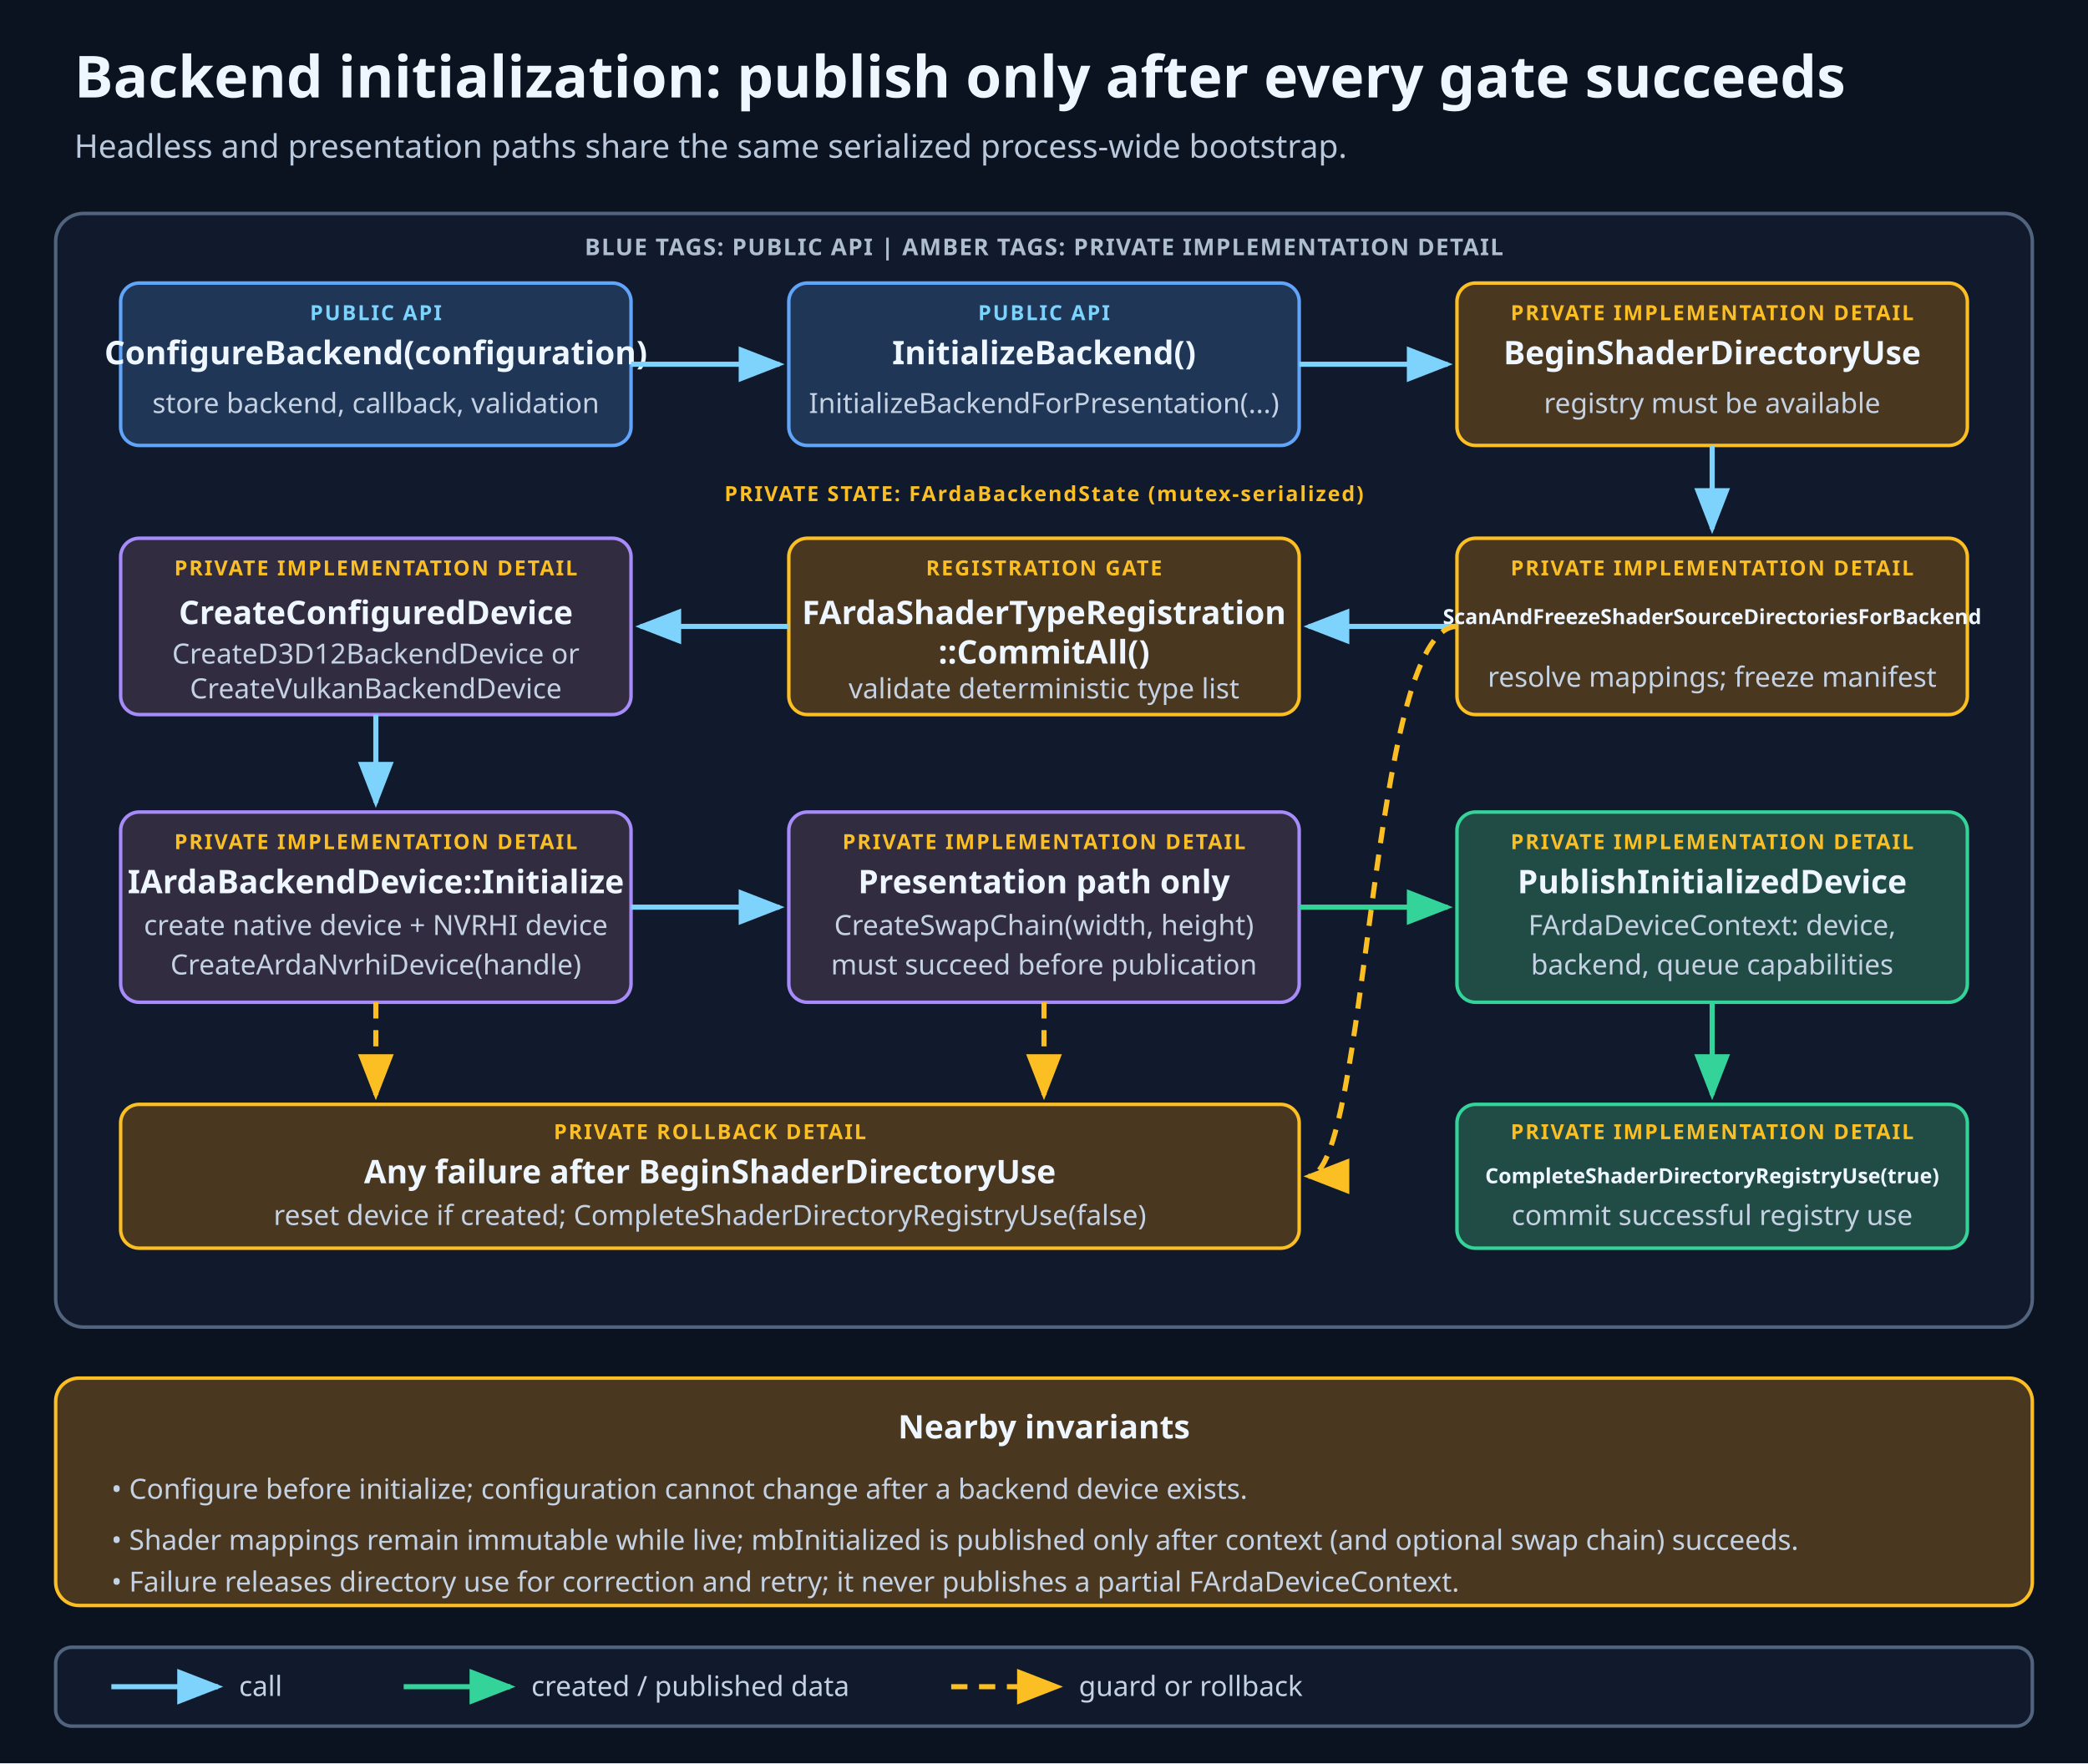
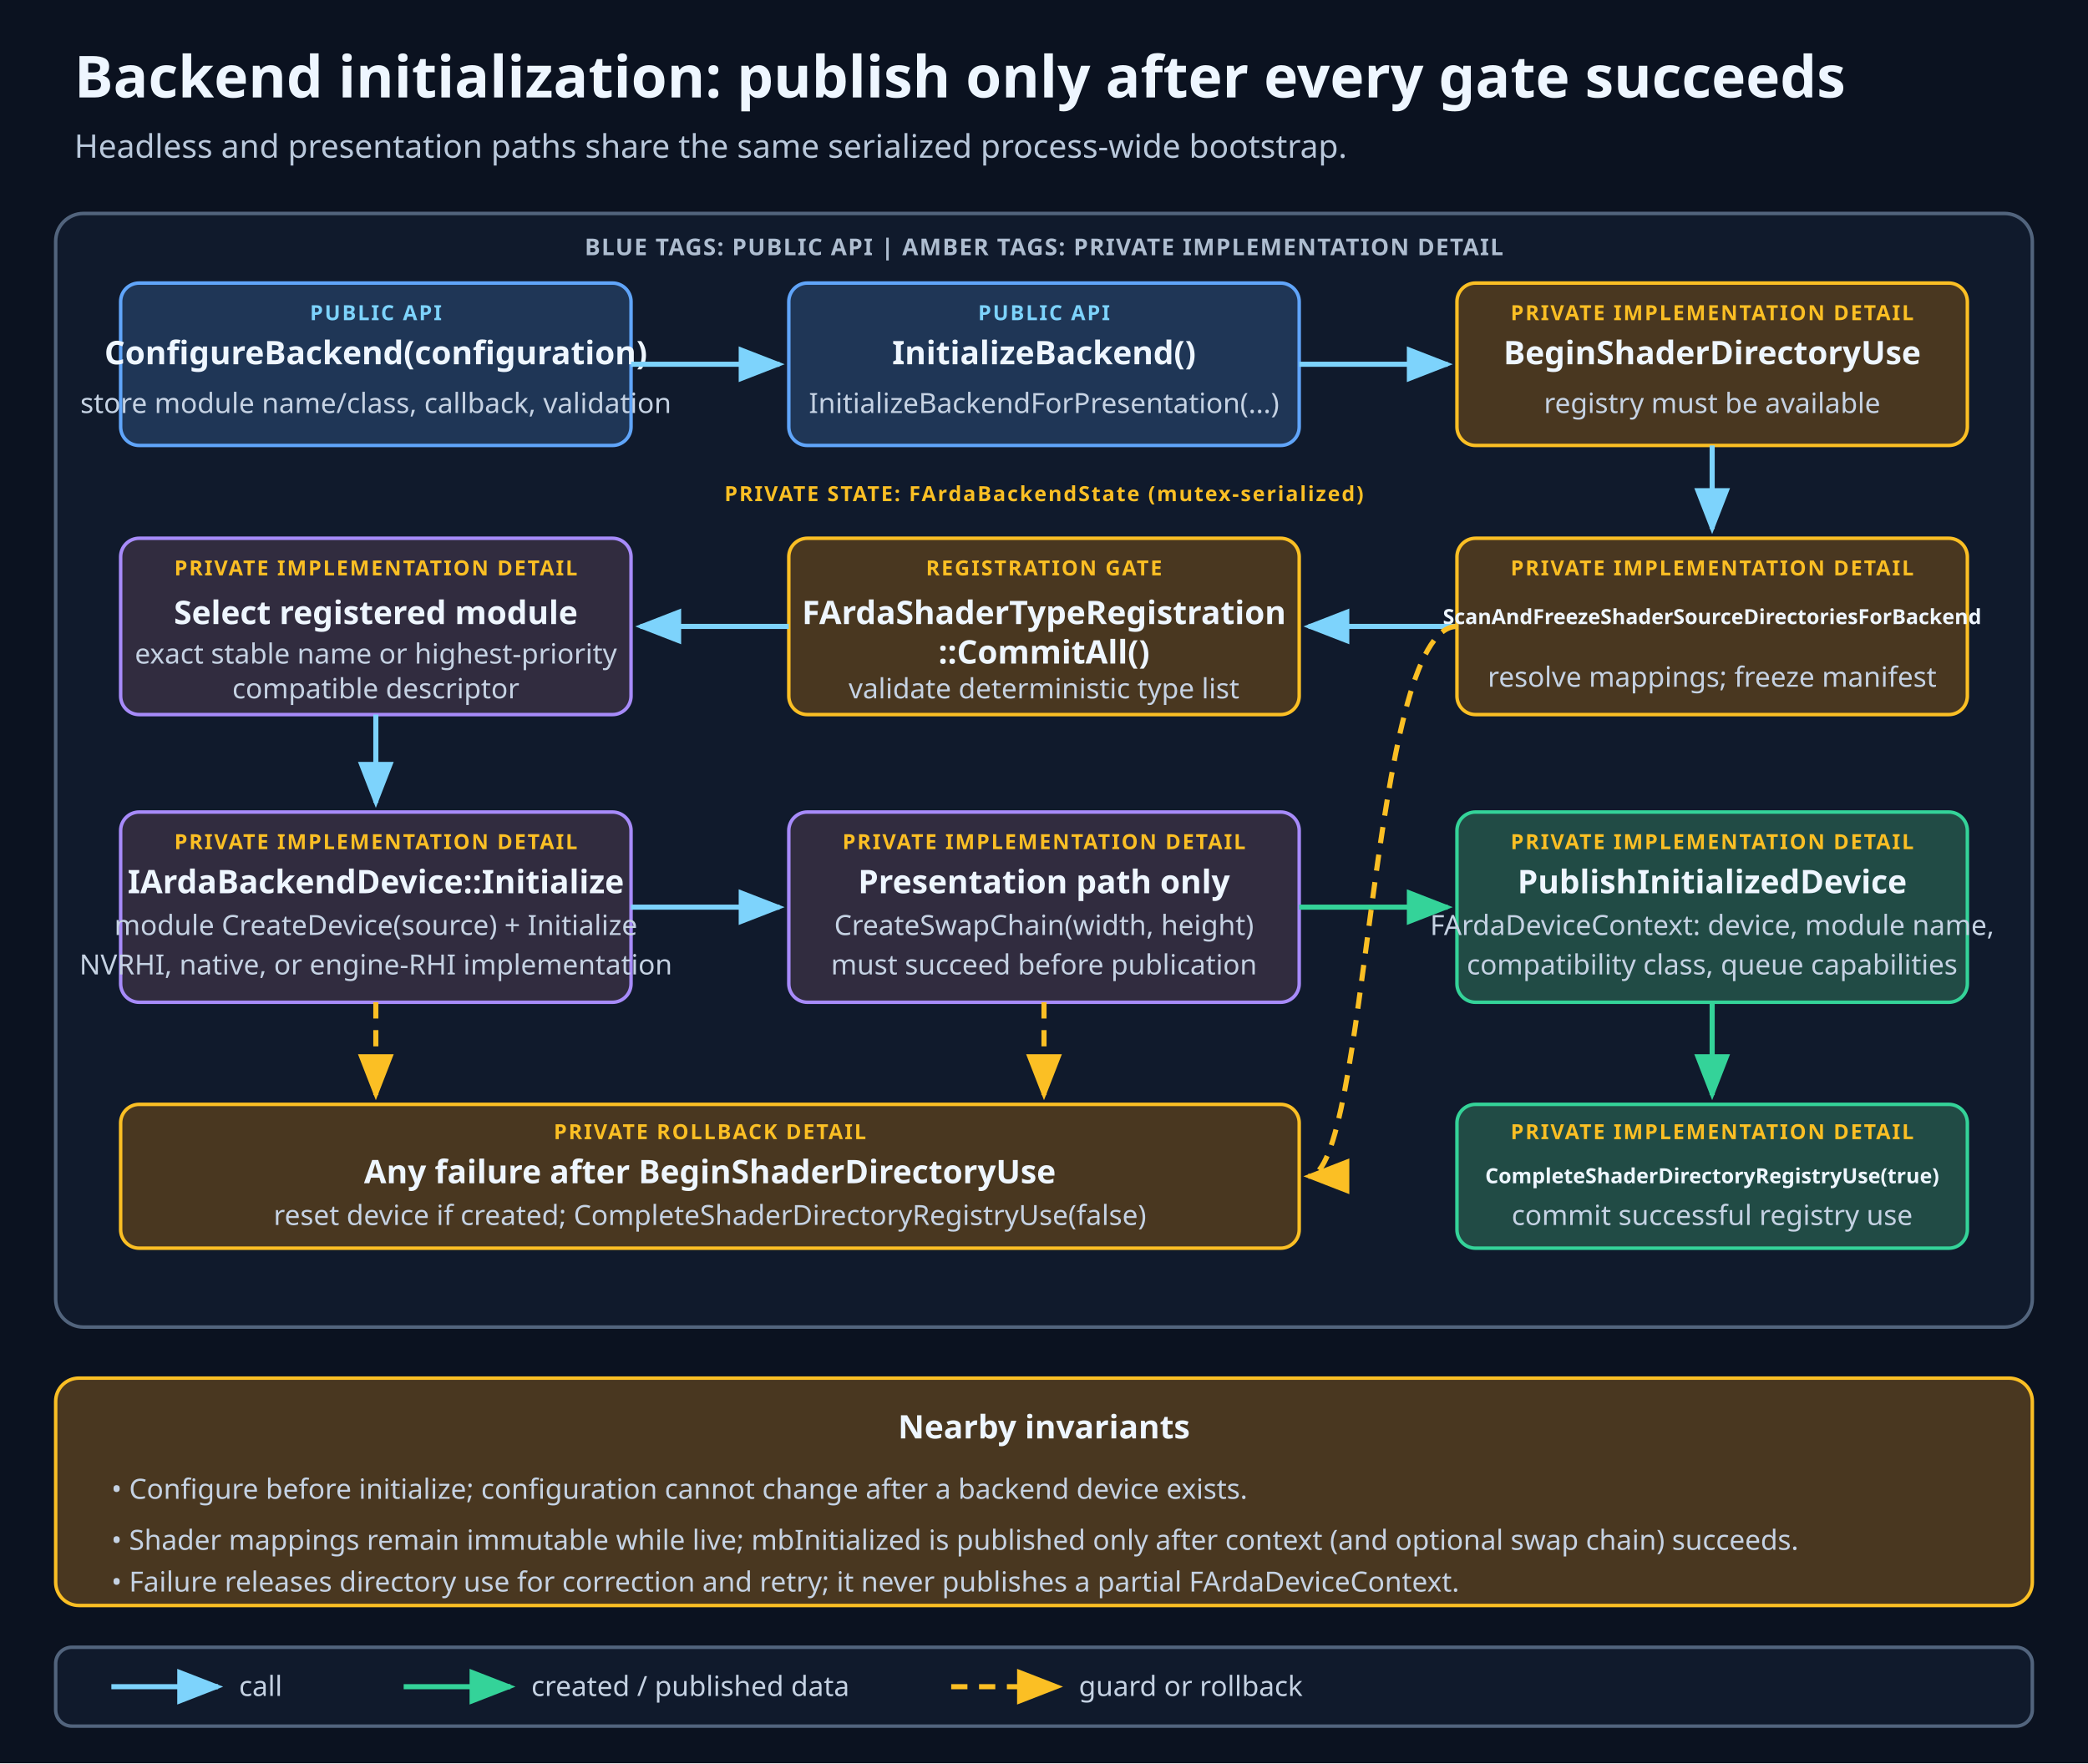
<svg xmlns="http://www.w3.org/2000/svg" width="900" height="760" viewBox="0 0 900 760" role="img" aria-labelledby="backend-init-title backend-init-desc">
  <defs>
    <marker id="call-arrow" markerWidth="9" markerHeight="7" refX="8" refY="3.5" orient="auto">
      <path d="M0 0 L9 3.5 L0 7 Z" fill="#7dd3fc" />
    </marker>
    <marker id="data-arrow" markerWidth="9" markerHeight="7" refX="8" refY="3.5" orient="auto">
      <path d="M0 0 L9 3.5 L0 7 Z" fill="#34d399" />
    </marker>
    <marker id="guard-arrow" markerWidth="9" markerHeight="7" refX="8" refY="3.5" orient="auto">
      <path d="M0 0 L9 3.5 L0 7 Z" fill="#fbbf24" />
    </marker>
    <style>
      .bg{fill:#0b1220}.panel{fill:#101a2c;stroke:#52647d;stroke-width:1.5}.api{fill:#1f3656;stroke:#60a5fa;stroke-width:1.5}.data{fill:#214b45;stroke:#34d399;stroke-width:1.5}.guard{fill:#493720;stroke:#fbbf24;stroke-width:1.5}.native{fill:#312c3f;stroke:#a78bfa;stroke-width:1.5}
      .title{font:700 25px system-ui,sans-serif;fill:#eef6ff}.sub{font:14px system-ui,sans-serif;fill:#b9c8db}.label{font:600 14px system-ui,sans-serif;fill:#eef6ff;text-anchor:middle}.method{font:600 9px system-ui,sans-serif;fill:#eef6ff;text-anchor:middle}.small{font:12px system-ui,sans-serif;fill:#c5d2e3;text-anchor:middle}.note{font:12px system-ui,sans-serif;fill:#c5d2e3}.tag{font:700 9px system-ui,sans-serif;fill:#fbbf24;text-anchor:middle;letter-spacing:.7px}.publicTag{font:700 9px system-ui,sans-serif;fill:#7dd3fc;text-anchor:middle;letter-spacing:.7px}.lane{font:700 10px system-ui,sans-serif;fill:#aebdd0;text-anchor:middle;letter-spacing:.5px}.call{fill:none;stroke:#7dd3fc;stroke-width:2.2;marker-end:url(#call-arrow)}.output{fill:none;stroke:#34d399;stroke-width:2.2;marker-end:url(#data-arrow)}.rollback{fill:none;stroke:#fbbf24;stroke-width:2.2;stroke-dasharray:7 5;marker-end:url(#guard-arrow)}
    </style>
  </defs>
  <rect class="bg" width="900" height="760" />
  <text class="title" x="32" y="42">Backend initialization: publish only after every gate succeeds</text>
  <text class="sub" x="32" y="68">Headless and presentation paths share the same serialized process-wide bootstrap.</text>
  <rect class="panel" x="24" y="92" width="852" height="480" rx="12" />
  <text class="lane" x="450" y="110">BLUE TAGS: PUBLIC API | AMBER TAGS: PRIVATE IMPLEMENTATION DETAIL</text>
  <rect class="api" x="52" y="122" width="220" height="70" rx="8" />
  <text class="publicTag" x="162" y="138">PUBLIC API</text>
  <text class="label" x="162" y="157">ConfigureBackend(configuration)</text>
-   <text class="small" x="162" y="178">store backend, callback, validation</text>
+   <text class="small" x="162" y="178">store module name/class, callback, validation</text>
  <rect class="api" x="340" y="122" width="220" height="70" rx="8" />
  <text class="publicTag" x="450" y="138">PUBLIC API</text>
  <text class="label" x="450" y="157">InitializeBackend()</text>
  <text class="small" x="450" y="178">InitializeBackendForPresentation(...)</text>
  <path class="call" d="M272 157 H336" />
  <rect class="guard" x="628" y="122" width="220" height="70" rx="8" />
  <text class="tag" x="738" y="138">PRIVATE IMPLEMENTATION DETAIL</text>
  <text class="label" x="738" y="157">BeginShaderDirectoryUse</text>
  <text class="small" x="738" y="178">registry must be available</text>
  <path class="call" d="M560 157 H624" />
  <text class="tag" x="450" y="216">PRIVATE STATE: FArdaBackendState (mutex-serialized)</text>
  <rect class="guard" x="628" y="232" width="220" height="76" rx="8" />
  <text class="tag" x="738" y="248">PRIVATE IMPLEMENTATION DETAIL</text>
  <text class="method" x="738" y="269">ScanAndFreezeShaderSourceDirectoriesForBackend</text>
  <text class="small" x="738" y="296">resolve mappings; freeze manifest</text>
  <path class="call" d="M738 192 V228" />
  <rect class="guard" x="340" y="232" width="220" height="76" rx="8" />
  <text class="tag" x="450" y="248">REGISTRATION GATE</text>
  <text class="label" x="450" y="269">FArdaShaderTypeRegistration</text>
  <text class="label" x="450" y="286">::CommitAll()</text>
  <text class="small" x="450" y="301">validate deterministic type list</text>
  <path class="call" d="M628 270 H564" />
  <rect class="native" x="52" y="232" width="220" height="76" rx="8" />
  <text class="tag" x="162" y="248">PRIVATE IMPLEMENTATION DETAIL</text>
-   <text class="label" x="162" y="269">CreateConfiguredDevice</text>
-   <text class="small" x="162" y="286">CreateD3D12BackendDevice or</text>
-   <text class="small" x="162" y="301">CreateVulkanBackendDevice</text>
+   <text class="label" x="162" y="269">Select registered module</text>
+   <text class="small" x="162" y="286">exact stable name or highest-priority</text>
+   <text class="small" x="162" y="301">compatible descriptor</text>
  <path class="call" d="M340 270 H276" />
  <rect class="native" x="52" y="350" width="220" height="82" rx="8" />
  <text class="tag" x="162" y="366">PRIVATE IMPLEMENTATION DETAIL</text>
  <text class="label" x="162" y="385">IArdaBackendDevice::Initialize</text>
-   <text class="small" x="162" y="403">create native device + NVRHI device</text>
-   <text class="small" x="162" y="420">CreateArdaNvrhiDevice(handle)</text>
+   <text class="small" x="162" y="403">module CreateDevice(source) + Initialize</text>
+   <text class="small" x="162" y="420">NVRHI, native, or engine-RHI implementation</text>
  <path class="call" d="M162 308 V346" />
  <rect class="native" x="340" y="350" width="220" height="82" rx="8" />
  <text class="tag" x="450" y="366">PRIVATE IMPLEMENTATION DETAIL</text>
  <text class="label" x="450" y="385">Presentation path only</text>
  <text class="small" x="450" y="403">CreateSwapChain(width, height)</text>
  <text class="small" x="450" y="420">must succeed before publication</text>
  <path class="call" d="M272 391 H336" />
  <rect class="data" x="628" y="350" width="220" height="82" rx="8" />
  <text class="tag" x="738" y="366">PRIVATE IMPLEMENTATION DETAIL</text>
  <text class="label" x="738" y="385">PublishInitializedDevice</text>
-   <text class="small" x="738" y="403">FArdaDeviceContext: device,</text>
-   <text class="small" x="738" y="420">backend, queue capabilities</text>
+   <text class="small" x="738" y="403">FArdaDeviceContext: device, module name,</text>
+   <text class="small" x="738" y="420">compatibility class, queue capabilities</text>
  <path class="output" d="M560 391 H624" />
  <rect class="data" x="628" y="476" width="220" height="62" rx="8" />
  <text class="tag" x="738" y="491">PRIVATE IMPLEMENTATION DETAIL</text>
  <text class="method" x="738" y="510">CompleteShaderDirectoryRegistryUse(true)</text>
  <text class="small" x="738" y="528">commit successful registry use</text>
  <path class="output" d="M738 432 V472" />
  <rect class="guard" x="52" y="476" width="508" height="62" rx="8" />
  <text class="tag" x="306" y="491">PRIVATE ROLLBACK DETAIL</text>
  <text class="label" x="306" y="510">Any failure after BeginShaderDirectoryUse</text>
  <text class="small" x="306" y="528">reset device if created; CompleteShaderDirectoryRegistryUse(false)</text>
  <path class="rollback" d="M628 270 C590 270 590 507 564 507" />
  <path class="rollback" d="M162 432 V472" />
  <path class="rollback" d="M450 432 V472" />
  <rect class="guard" x="24" y="594" width="852" height="98" rx="10" />
  <text class="label" x="450" y="620">Nearby invariants</text>
  <text class="note" x="48" y="646">• Configure before initialize; configuration cannot change after a backend device exists.</text>
  <text class="note" x="48" y="668">• Shader mappings remain immutable while live; mbInitialized is published only after context (and optional swap chain) succeeds.</text>
  <text class="note" x="48" y="686">• Failure releases directory use for correction and retry; it never publishes a partial FArdaDeviceContext.</text>
  <rect class="panel" x="24" y="710" width="852" height="34" rx="7" />
  <path class="call" d="M48 727 H94" />
  <text class="note" x="103" y="731">call</text>
  <path class="output" d="M174 727 H220" />
  <text class="note" x="229" y="731">created / published data</text>
  <path class="rollback" d="M410 727 H456" />
  <text class="note" x="465" y="731">guard or rollback</text>
</svg>
